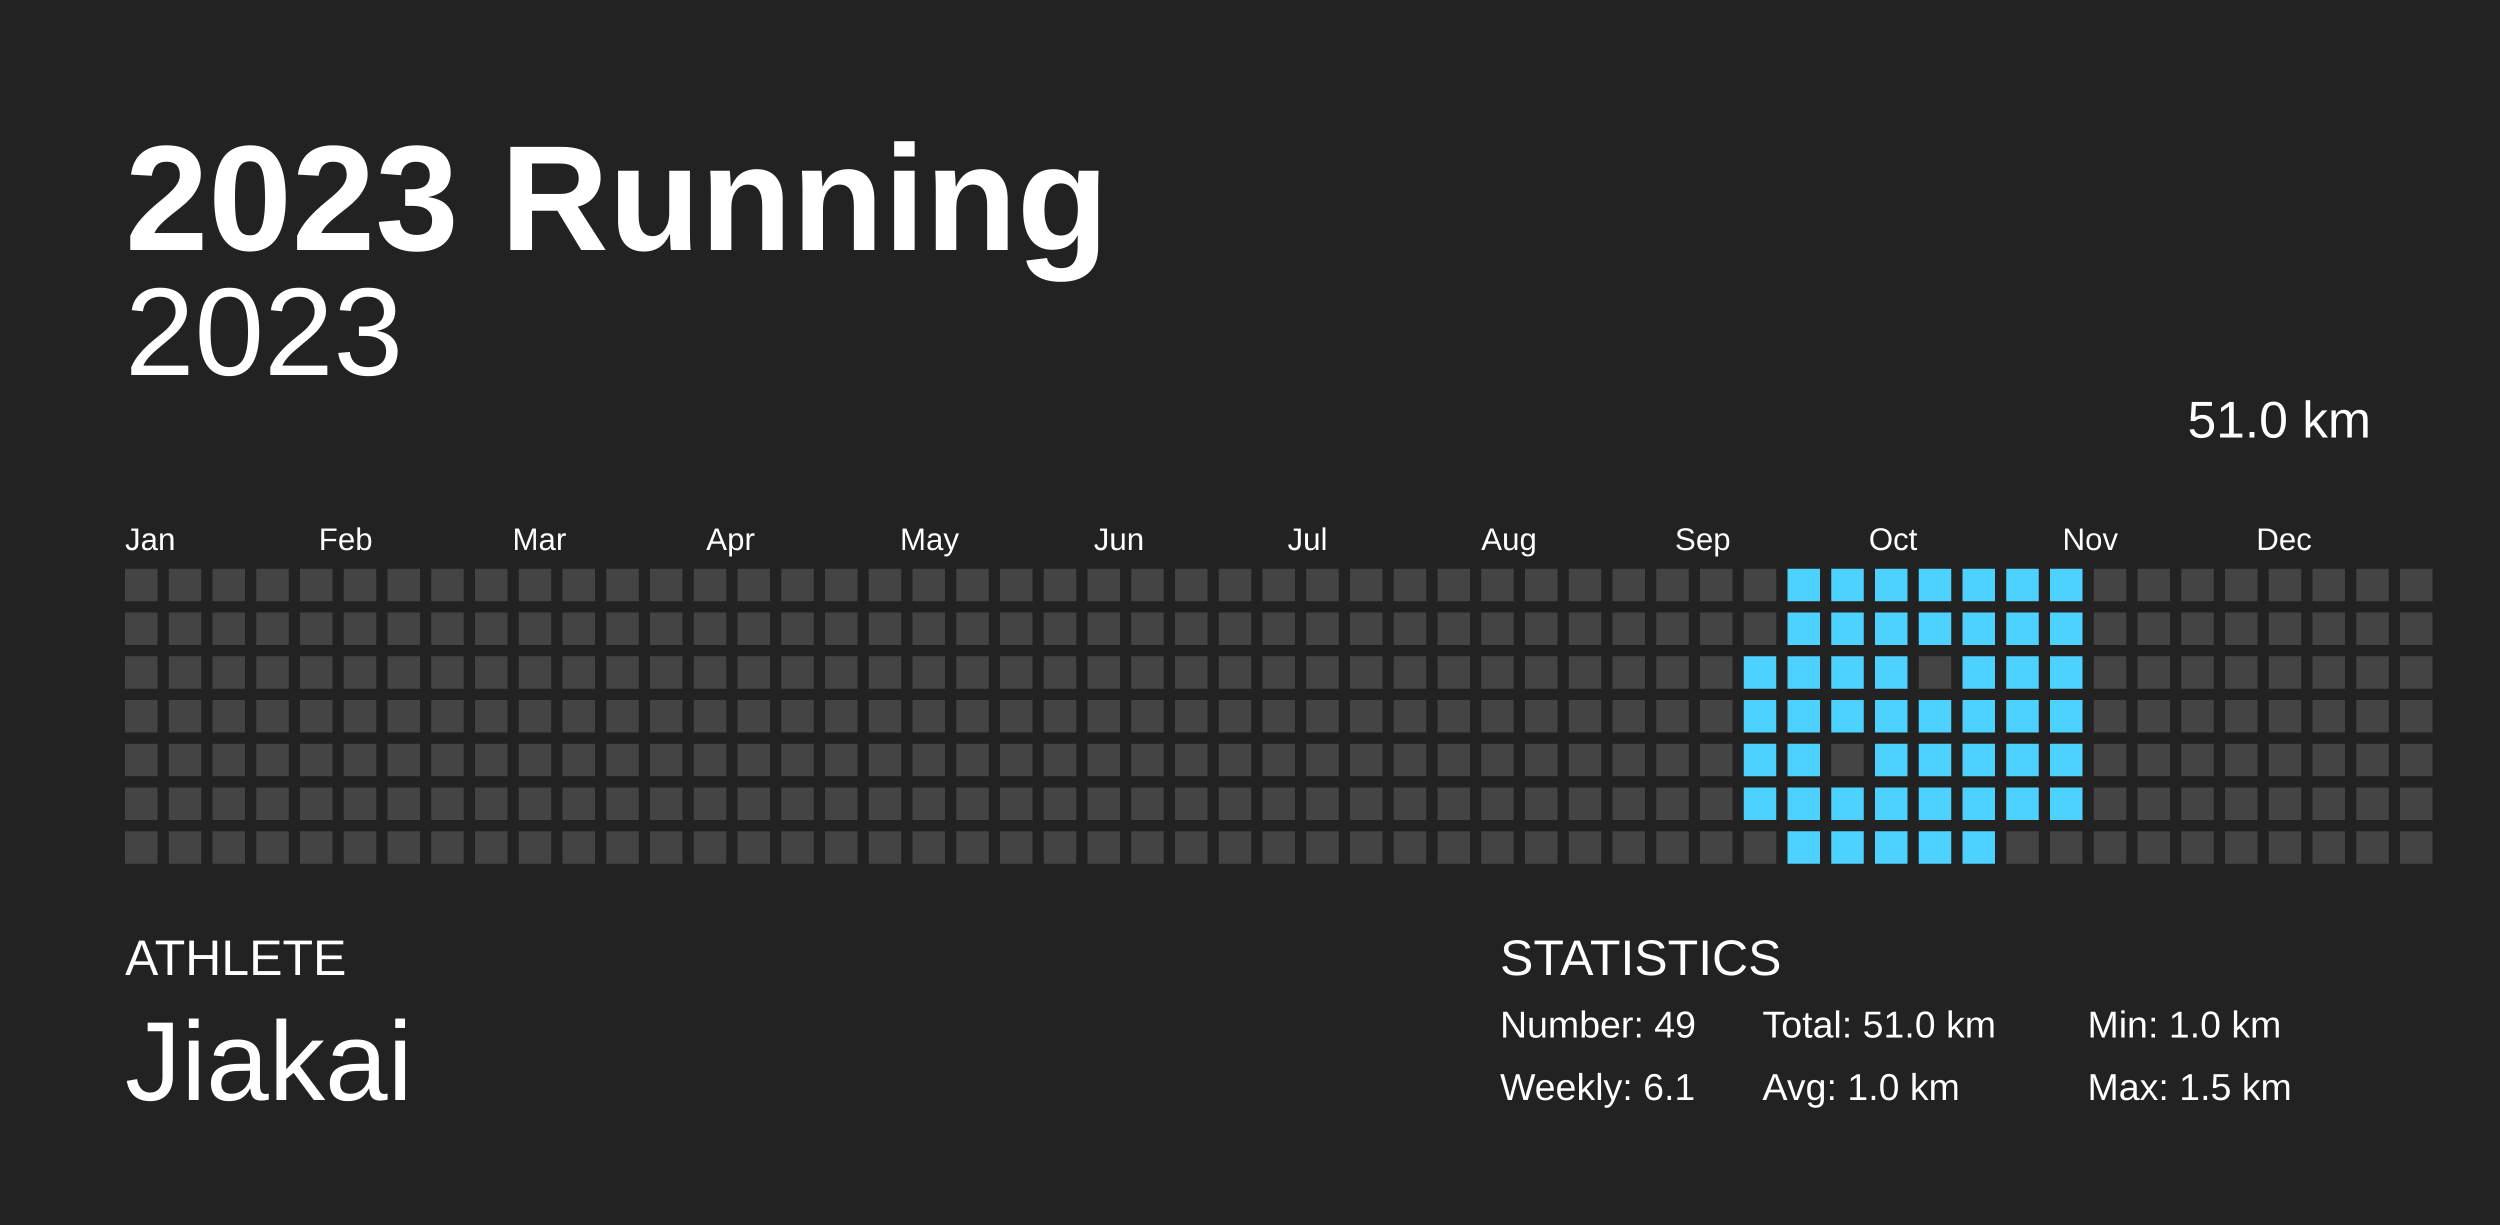
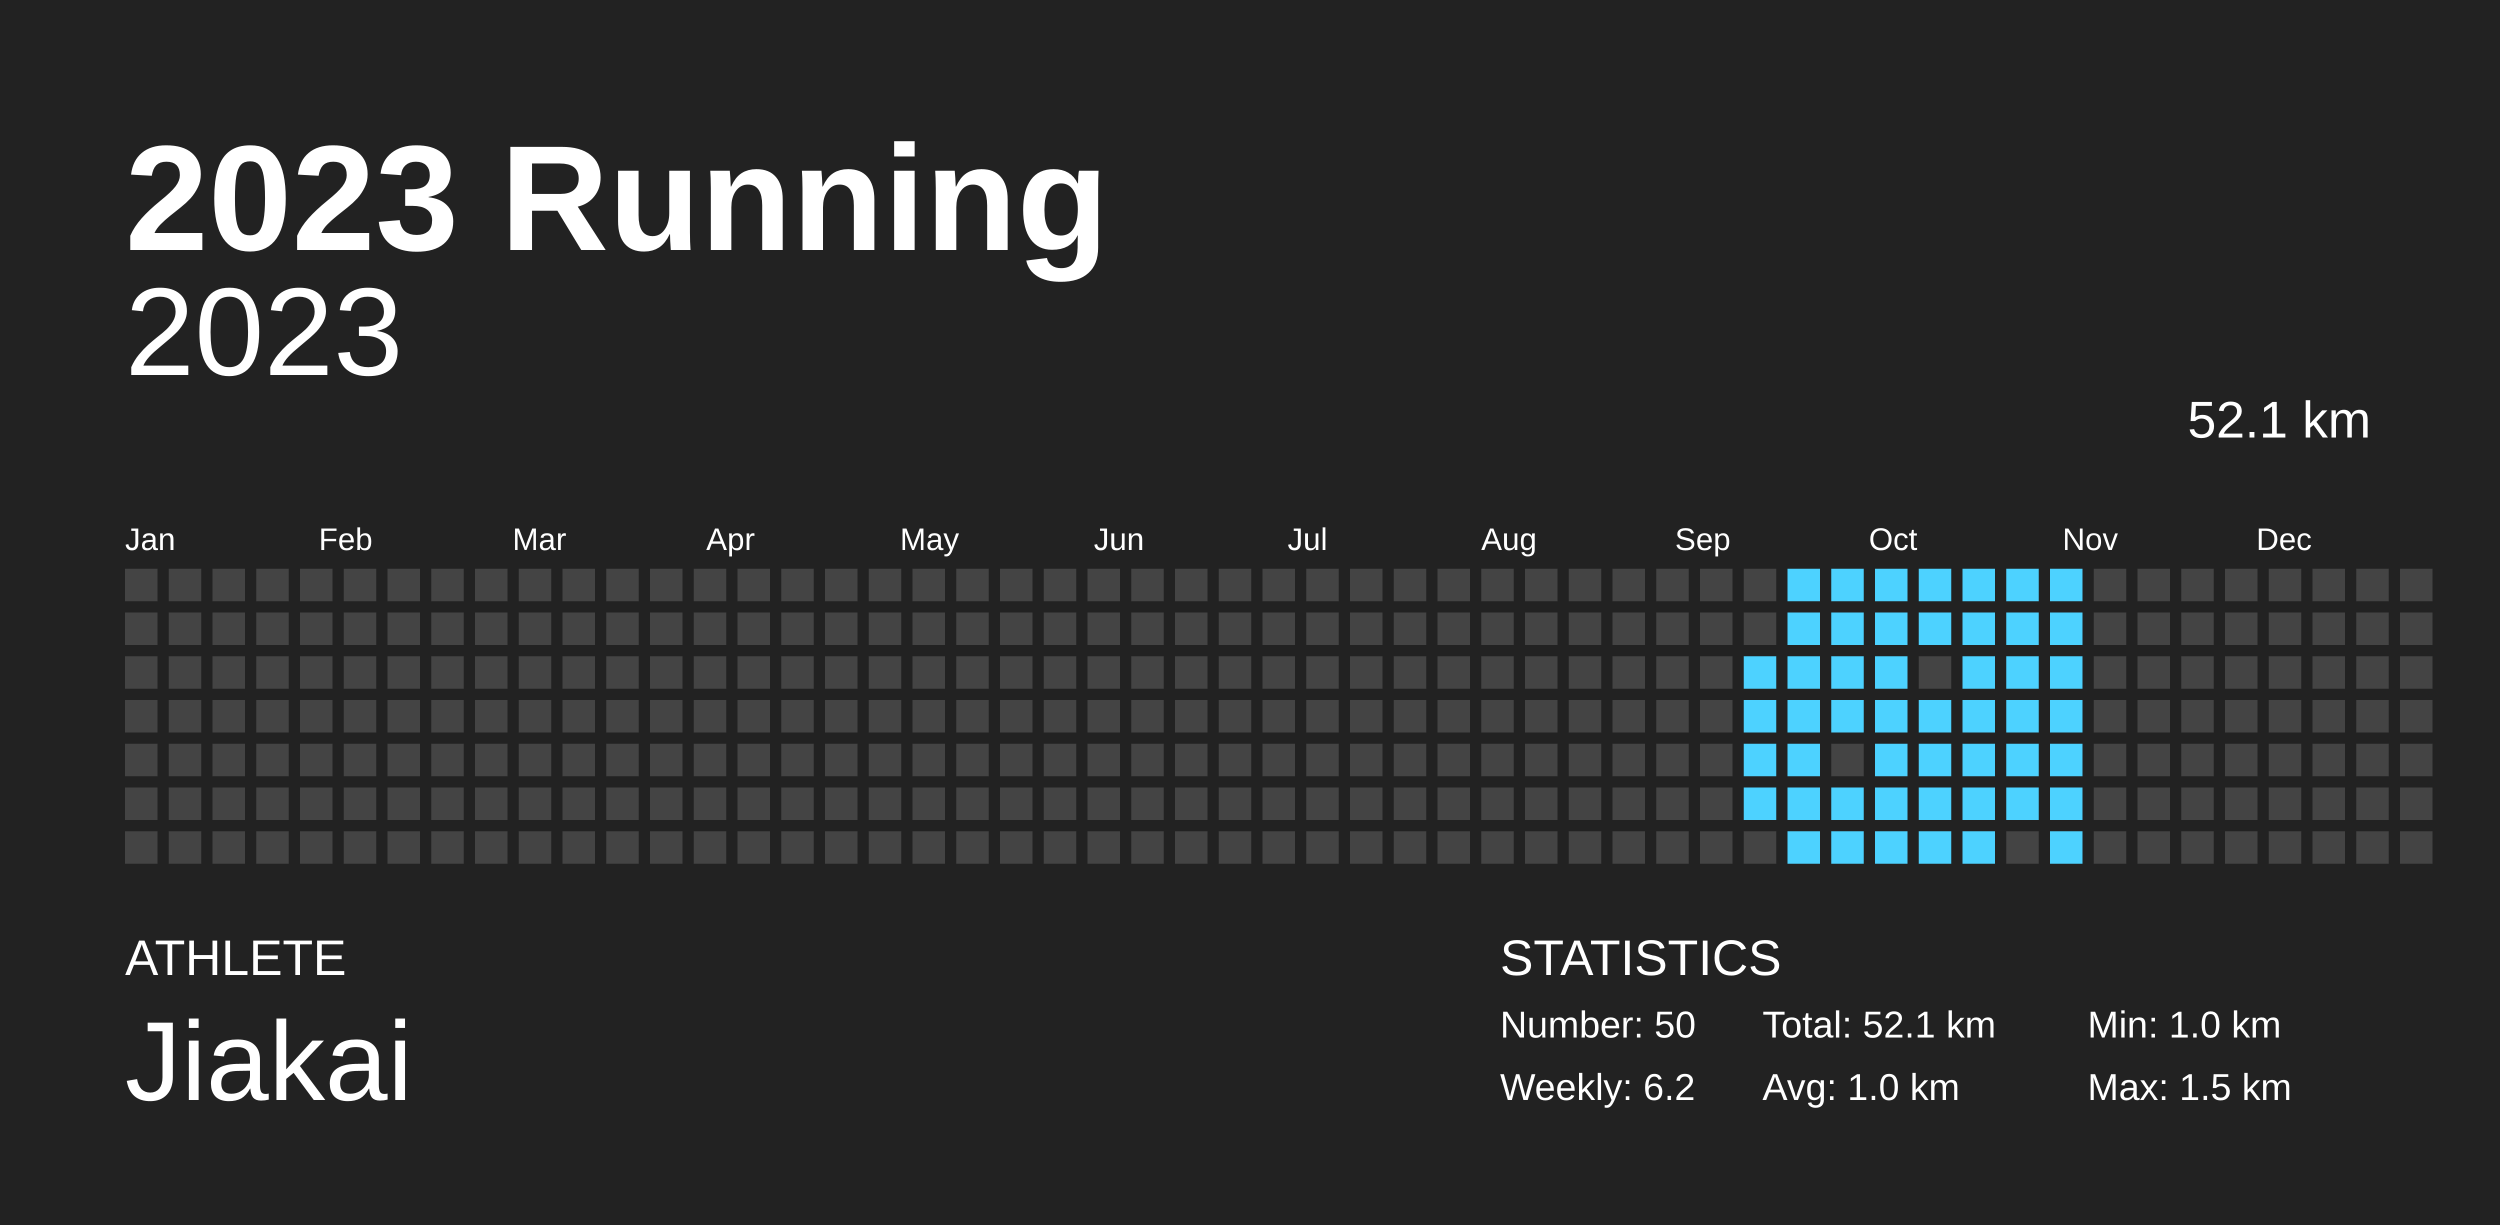
<svg xmlns="http://www.w3.org/2000/svg" baseProfile="full" height="98mm" version="1.1" viewBox="0,0,200,98" width="200mm">
  <defs />
  <rect fill="#222222" height="98" width="200" x="0" y="0" />
  <text fill="#FFFFFF" style="font-size:12px; font-family:Arial; font-weight:bold;" x="10" y="20">2023 Running</text>
  <text fill="#FFFFFF" style="font-size:4px; font-family:Arial" x="10" y="78">ATHLETE</text>
  <text fill="#FFFFFF" style="font-size:9px; font-family:Arial" x="10" y="88">Jiakai</text>
  <text fill="#FFFFFF" style="font-size:4px; font-family:Arial" x="120" y="78">STATISTICS</text>
-   <text fill="#FFFFFF" style="font-size:3px; font-family:Arial" x="120" y="83">Number: 49</text>
-   <text fill="#FFFFFF" style="font-size:3px; font-family:Arial" x="120" y="88">Weekly: 6.1</text>
-   <text fill="#FFFFFF" style="font-size:3px; font-family:Arial" x="141" y="83">Total: 51.0 km</text>
+   <text fill="#FFFFFF" style="font-size:3px; font-family:Arial" x="120" y="83">Number: 50</text>
+   <text fill="#FFFFFF" style="font-size:3px; font-family:Arial" x="120" y="88">Weekly: 6.2</text>
+   <text fill="#FFFFFF" style="font-size:3px; font-family:Arial" x="141" y="83">Total: 52.1 km</text>
  <text fill="#FFFFFF" style="font-size:3px; font-family:Arial" x="141" y="88">Avg: 1.0 km</text>
  <text fill="#FFFFFF" style="font-size:3px; font-family:Arial" x="167" y="83">Min: 1.0 km</text>
  <text fill="#FFFFFF" style="font-size:3px; font-family:Arial" x="167" y="88">Max: 1.5 km</text>
  <text alignment-baseline="hanging" fill="#FFFFFF" style="font-size:10.0px; font-family:Arial;" x="10" y="30">2023</text>
-   <text alignment-baseline="hanging" fill="#FFFFFF" style="font-size:4.125px; font-family:Arial;" x="175" y="35">51.0 km</text>
+   <text alignment-baseline="hanging" fill="#FFFFFF" style="font-size:4.125px; font-family:Arial;" x="175" y="35">52.1 km</text>
  <text fill="#FFFFFF" style="font-size:2.5px; font-family:Arial" x="10.0" y="44">Jan</text>
  <text fill="#FFFFFF" style="font-size:2.5px; font-family:Arial" x="25.5" y="44">Feb</text>
  <text fill="#FFFFFF" style="font-size:2.5px; font-family:Arial" x="41.0" y="44">Mar</text>
  <text fill="#FFFFFF" style="font-size:2.5px; font-family:Arial" x="56.5" y="44">Apr</text>
  <text fill="#FFFFFF" style="font-size:2.5px; font-family:Arial" x="72.0" y="44">May</text>
  <text fill="#FFFFFF" style="font-size:2.5px; font-family:Arial" x="87.5" y="44">Jun</text>
  <text fill="#FFFFFF" style="font-size:2.5px; font-family:Arial" x="103.0" y="44">Jul</text>
  <text fill="#FFFFFF" style="font-size:2.5px; font-family:Arial" x="118.5" y="44">Aug</text>
  <text fill="#FFFFFF" style="font-size:2.5px; font-family:Arial" x="134.0" y="44">Sep</text>
  <text fill="#FFFFFF" style="font-size:2.5px; font-family:Arial" x="149.5" y="44">Oct</text>
  <text fill="#FFFFFF" style="font-size:2.5px; font-family:Arial" x="165.0" y="44">Nov</text>
  <text fill="#FFFFFF" style="font-size:2.5px; font-family:Arial" x="180.5" y="44">Dec</text>
  <rect fill="#444444" height="2.6" width="2.6" x="10.0" y="45.5" />
  <rect fill="#444444" height="2.6" width="2.6" x="10.0" y="49.0" />
  <rect fill="#444444" height="2.6" width="2.6" x="10.0" y="52.5" />
  <rect fill="#444444" height="2.6" width="2.6" x="10.0" y="56.0" />
  <rect fill="#444444" height="2.6" width="2.6" x="10.0" y="59.5" />
  <rect fill="#444444" height="2.6" width="2.6" x="10.0" y="63.0" />
  <rect fill="#444444" height="2.6" width="2.6" x="10.0" y="66.5" />
  <rect fill="#444444" height="2.6" width="2.6" x="13.5" y="45.5" />
  <rect fill="#444444" height="2.6" width="2.6" x="13.5" y="49.0" />
  <rect fill="#444444" height="2.6" width="2.6" x="13.5" y="52.5" />
  <rect fill="#444444" height="2.6" width="2.6" x="13.5" y="56.0" />
  <rect fill="#444444" height="2.6" width="2.6" x="13.5" y="59.5" />
  <rect fill="#444444" height="2.6" width="2.6" x="13.5" y="63.0" />
  <rect fill="#444444" height="2.6" width="2.6" x="13.5" y="66.5" />
  <rect fill="#444444" height="2.6" width="2.6" x="17.0" y="45.5" />
  <rect fill="#444444" height="2.6" width="2.6" x="17.0" y="49.0" />
  <rect fill="#444444" height="2.6" width="2.6" x="17.0" y="52.5" />
  <rect fill="#444444" height="2.6" width="2.6" x="17.0" y="56.0" />
  <rect fill="#444444" height="2.6" width="2.6" x="17.0" y="59.5" />
  <rect fill="#444444" height="2.6" width="2.6" x="17.0" y="63.0" />
  <rect fill="#444444" height="2.6" width="2.6" x="17.0" y="66.5" />
  <rect fill="#444444" height="2.6" width="2.6" x="20.5" y="45.5" />
  <rect fill="#444444" height="2.6" width="2.6" x="20.5" y="49.0" />
  <rect fill="#444444" height="2.6" width="2.6" x="20.5" y="52.5" />
  <rect fill="#444444" height="2.6" width="2.6" x="20.5" y="56.0" />
  <rect fill="#444444" height="2.6" width="2.6" x="20.5" y="59.5" />
  <rect fill="#444444" height="2.6" width="2.6" x="20.5" y="63.0" />
  <rect fill="#444444" height="2.6" width="2.6" x="20.5" y="66.5" />
  <rect fill="#444444" height="2.6" width="2.6" x="24.0" y="45.5" />
  <rect fill="#444444" height="2.6" width="2.6" x="24.0" y="49.0" />
  <rect fill="#444444" height="2.6" width="2.6" x="24.0" y="52.5" />
  <rect fill="#444444" height="2.6" width="2.6" x="24.0" y="56.0" />
  <rect fill="#444444" height="2.6" width="2.6" x="24.0" y="59.5" />
  <rect fill="#444444" height="2.6" width="2.6" x="24.0" y="63.0" />
  <rect fill="#444444" height="2.6" width="2.6" x="24.0" y="66.5" />
  <rect fill="#444444" height="2.6" width="2.6" x="27.5" y="45.5" />
  <rect fill="#444444" height="2.6" width="2.6" x="27.5" y="49.0" />
  <rect fill="#444444" height="2.6" width="2.6" x="27.5" y="52.5" />
  <rect fill="#444444" height="2.6" width="2.6" x="27.5" y="56.0" />
  <rect fill="#444444" height="2.6" width="2.6" x="27.5" y="59.5" />
  <rect fill="#444444" height="2.6" width="2.6" x="27.5" y="63.0" />
  <rect fill="#444444" height="2.6" width="2.6" x="27.5" y="66.5" />
  <rect fill="#444444" height="2.6" width="2.6" x="31.0" y="45.5" />
  <rect fill="#444444" height="2.6" width="2.6" x="31.0" y="49.0" />
  <rect fill="#444444" height="2.6" width="2.6" x="31.0" y="52.5" />
  <rect fill="#444444" height="2.6" width="2.6" x="31.0" y="56.0" />
  <rect fill="#444444" height="2.6" width="2.6" x="31.0" y="59.5" />
  <rect fill="#444444" height="2.6" width="2.6" x="31.0" y="63.0" />
  <rect fill="#444444" height="2.6" width="2.6" x="31.0" y="66.5" />
  <rect fill="#444444" height="2.6" width="2.6" x="34.5" y="45.5" />
  <rect fill="#444444" height="2.6" width="2.6" x="34.5" y="49.0" />
  <rect fill="#444444" height="2.6" width="2.6" x="34.5" y="52.5" />
  <rect fill="#444444" height="2.6" width="2.6" x="34.5" y="56.0" />
  <rect fill="#444444" height="2.6" width="2.6" x="34.5" y="59.5" />
  <rect fill="#444444" height="2.6" width="2.6" x="34.5" y="63.0" />
  <rect fill="#444444" height="2.6" width="2.6" x="34.5" y="66.5" />
  <rect fill="#444444" height="2.6" width="2.6" x="38.0" y="45.5" />
  <rect fill="#444444" height="2.6" width="2.6" x="38.0" y="49.0" />
  <rect fill="#444444" height="2.6" width="2.6" x="38.0" y="52.5" />
  <rect fill="#444444" height="2.6" width="2.6" x="38.0" y="56.0" />
  <rect fill="#444444" height="2.6" width="2.6" x="38.0" y="59.5" />
  <rect fill="#444444" height="2.6" width="2.6" x="38.0" y="63.0" />
  <rect fill="#444444" height="2.6" width="2.6" x="38.0" y="66.5" />
  <rect fill="#444444" height="2.6" width="2.6" x="41.5" y="45.5" />
  <rect fill="#444444" height="2.6" width="2.6" x="41.5" y="49.0" />
  <rect fill="#444444" height="2.6" width="2.6" x="41.5" y="52.5" />
  <rect fill="#444444" height="2.6" width="2.6" x="41.5" y="56.0" />
  <rect fill="#444444" height="2.6" width="2.6" x="41.5" y="59.5" />
  <rect fill="#444444" height="2.6" width="2.6" x="41.5" y="63.0" />
  <rect fill="#444444" height="2.6" width="2.6" x="41.5" y="66.5" />
  <rect fill="#444444" height="2.6" width="2.6" x="45.0" y="45.5" />
  <rect fill="#444444" height="2.6" width="2.6" x="45.0" y="49.0" />
  <rect fill="#444444" height="2.6" width="2.6" x="45.0" y="52.5" />
  <rect fill="#444444" height="2.6" width="2.6" x="45.0" y="56.0" />
  <rect fill="#444444" height="2.6" width="2.6" x="45.0" y="59.5" />
  <rect fill="#444444" height="2.6" width="2.6" x="45.0" y="63.0" />
  <rect fill="#444444" height="2.6" width="2.6" x="45.0" y="66.5" />
  <rect fill="#444444" height="2.6" width="2.6" x="48.5" y="45.5" />
  <rect fill="#444444" height="2.6" width="2.6" x="48.5" y="49.0" />
  <rect fill="#444444" height="2.6" width="2.6" x="48.5" y="52.5" />
  <rect fill="#444444" height="2.6" width="2.6" x="48.5" y="56.0" />
  <rect fill="#444444" height="2.6" width="2.6" x="48.5" y="59.5" />
  <rect fill="#444444" height="2.6" width="2.6" x="48.5" y="63.0" />
  <rect fill="#444444" height="2.6" width="2.6" x="48.5" y="66.5" />
  <rect fill="#444444" height="2.6" width="2.6" x="52.0" y="45.5" />
  <rect fill="#444444" height="2.6" width="2.6" x="52.0" y="49.0" />
  <rect fill="#444444" height="2.6" width="2.6" x="52.0" y="52.5" />
  <rect fill="#444444" height="2.6" width="2.6" x="52.0" y="56.0" />
  <rect fill="#444444" height="2.6" width="2.6" x="52.0" y="59.5" />
  <rect fill="#444444" height="2.6" width="2.6" x="52.0" y="63.0" />
  <rect fill="#444444" height="2.6" width="2.6" x="52.0" y="66.5" />
  <rect fill="#444444" height="2.6" width="2.6" x="55.5" y="45.5" />
  <rect fill="#444444" height="2.6" width="2.6" x="55.5" y="49.0" />
  <rect fill="#444444" height="2.6" width="2.6" x="55.5" y="52.5" />
  <rect fill="#444444" height="2.6" width="2.6" x="55.5" y="56.0" />
  <rect fill="#444444" height="2.6" width="2.6" x="55.5" y="59.5" />
  <rect fill="#444444" height="2.6" width="2.6" x="55.5" y="63.0" />
  <rect fill="#444444" height="2.6" width="2.6" x="55.5" y="66.5" />
  <rect fill="#444444" height="2.6" width="2.6" x="59.0" y="45.5" />
  <rect fill="#444444" height="2.6" width="2.6" x="59.0" y="49.0" />
  <rect fill="#444444" height="2.6" width="2.6" x="59.0" y="52.5" />
  <rect fill="#444444" height="2.6" width="2.6" x="59.0" y="56.0" />
  <rect fill="#444444" height="2.6" width="2.6" x="59.0" y="59.5" />
  <rect fill="#444444" height="2.6" width="2.6" x="59.0" y="63.0" />
  <rect fill="#444444" height="2.6" width="2.6" x="59.0" y="66.5" />
  <rect fill="#444444" height="2.6" width="2.6" x="62.5" y="45.5" />
  <rect fill="#444444" height="2.6" width="2.6" x="62.5" y="49.0" />
  <rect fill="#444444" height="2.6" width="2.6" x="62.5" y="52.5" />
  <rect fill="#444444" height="2.6" width="2.6" x="62.5" y="56.0" />
  <rect fill="#444444" height="2.6" width="2.6" x="62.5" y="59.5" />
  <rect fill="#444444" height="2.6" width="2.6" x="62.5" y="63.0" />
  <rect fill="#444444" height="2.6" width="2.6" x="62.5" y="66.5" />
  <rect fill="#444444" height="2.6" width="2.6" x="66.0" y="45.5" />
  <rect fill="#444444" height="2.6" width="2.6" x="66.0" y="49.0" />
  <rect fill="#444444" height="2.6" width="2.6" x="66.0" y="52.5" />
  <rect fill="#444444" height="2.6" width="2.6" x="66.0" y="56.0" />
  <rect fill="#444444" height="2.6" width="2.6" x="66.0" y="59.5" />
  <rect fill="#444444" height="2.6" width="2.6" x="66.0" y="63.0" />
  <rect fill="#444444" height="2.6" width="2.6" x="66.0" y="66.5" />
  <rect fill="#444444" height="2.6" width="2.6" x="69.5" y="45.5" />
  <rect fill="#444444" height="2.6" width="2.6" x="69.5" y="49.0" />
  <rect fill="#444444" height="2.6" width="2.6" x="69.5" y="52.5" />
  <rect fill="#444444" height="2.6" width="2.6" x="69.5" y="56.0" />
  <rect fill="#444444" height="2.6" width="2.6" x="69.5" y="59.5" />
  <rect fill="#444444" height="2.6" width="2.6" x="69.5" y="63.0" />
  <rect fill="#444444" height="2.6" width="2.6" x="69.5" y="66.5" />
  <rect fill="#444444" height="2.6" width="2.6" x="73.0" y="45.5" />
  <rect fill="#444444" height="2.6" width="2.6" x="73.0" y="49.0" />
  <rect fill="#444444" height="2.6" width="2.6" x="73.0" y="52.5" />
  <rect fill="#444444" height="2.6" width="2.6" x="73.0" y="56.0" />
  <rect fill="#444444" height="2.6" width="2.6" x="73.0" y="59.5" />
  <rect fill="#444444" height="2.6" width="2.6" x="73.0" y="63.0" />
  <rect fill="#444444" height="2.6" width="2.6" x="73.0" y="66.5" />
  <rect fill="#444444" height="2.6" width="2.6" x="76.5" y="45.5" />
  <rect fill="#444444" height="2.6" width="2.6" x="76.5" y="49.0" />
  <rect fill="#444444" height="2.6" width="2.6" x="76.5" y="52.5" />
  <rect fill="#444444" height="2.6" width="2.6" x="76.5" y="56.0" />
  <rect fill="#444444" height="2.6" width="2.6" x="76.5" y="59.5" />
  <rect fill="#444444" height="2.6" width="2.6" x="76.5" y="63.0" />
  <rect fill="#444444" height="2.6" width="2.6" x="76.5" y="66.5" />
  <rect fill="#444444" height="2.6" width="2.6" x="80.0" y="45.5" />
  <rect fill="#444444" height="2.6" width="2.6" x="80.0" y="49.0" />
  <rect fill="#444444" height="2.6" width="2.6" x="80.0" y="52.5" />
  <rect fill="#444444" height="2.6" width="2.6" x="80.0" y="56.0" />
  <rect fill="#444444" height="2.6" width="2.6" x="80.0" y="59.5" />
  <rect fill="#444444" height="2.6" width="2.6" x="80.0" y="63.0" />
  <rect fill="#444444" height="2.6" width="2.6" x="80.0" y="66.5" />
  <rect fill="#444444" height="2.6" width="2.6" x="83.5" y="45.5" />
  <rect fill="#444444" height="2.6" width="2.6" x="83.5" y="49.0" />
  <rect fill="#444444" height="2.6" width="2.6" x="83.5" y="52.5" />
  <rect fill="#444444" height="2.6" width="2.6" x="83.5" y="56.0" />
  <rect fill="#444444" height="2.6" width="2.6" x="83.5" y="59.5" />
  <rect fill="#444444" height="2.6" width="2.6" x="83.5" y="63.0" />
  <rect fill="#444444" height="2.6" width="2.6" x="83.5" y="66.5" />
  <rect fill="#444444" height="2.6" width="2.6" x="87.0" y="45.5" />
  <rect fill="#444444" height="2.6" width="2.6" x="87.0" y="49.0" />
  <rect fill="#444444" height="2.6" width="2.6" x="87.0" y="52.5" />
  <rect fill="#444444" height="2.6" width="2.6" x="87.0" y="56.0" />
  <rect fill="#444444" height="2.6" width="2.6" x="87.0" y="59.5" />
  <rect fill="#444444" height="2.6" width="2.6" x="87.0" y="63.0" />
  <rect fill="#444444" height="2.6" width="2.6" x="87.0" y="66.5" />
  <rect fill="#444444" height="2.6" width="2.6" x="90.5" y="45.5" />
  <rect fill="#444444" height="2.6" width="2.6" x="90.5" y="49.0" />
  <rect fill="#444444" height="2.6" width="2.6" x="90.5" y="52.5" />
  <rect fill="#444444" height="2.6" width="2.6" x="90.5" y="56.0" />
  <rect fill="#444444" height="2.6" width="2.6" x="90.5" y="59.5" />
  <rect fill="#444444" height="2.6" width="2.6" x="90.5" y="63.0" />
  <rect fill="#444444" height="2.6" width="2.6" x="90.5" y="66.5" />
  <rect fill="#444444" height="2.6" width="2.6" x="94.0" y="45.5" />
  <rect fill="#444444" height="2.6" width="2.6" x="94.0" y="49.0" />
  <rect fill="#444444" height="2.6" width="2.6" x="94.0" y="52.5" />
  <rect fill="#444444" height="2.6" width="2.6" x="94.0" y="56.0" />
  <rect fill="#444444" height="2.6" width="2.6" x="94.0" y="59.5" />
  <rect fill="#444444" height="2.6" width="2.6" x="94.0" y="63.0" />
  <rect fill="#444444" height="2.6" width="2.6" x="94.0" y="66.5" />
  <rect fill="#444444" height="2.6" width="2.6" x="97.5" y="45.5" />
  <rect fill="#444444" height="2.6" width="2.6" x="97.5" y="49.0" />
  <rect fill="#444444" height="2.6" width="2.6" x="97.5" y="52.5" />
  <rect fill="#444444" height="2.6" width="2.6" x="97.5" y="56.0" />
  <rect fill="#444444" height="2.6" width="2.6" x="97.5" y="59.5" />
  <rect fill="#444444" height="2.6" width="2.6" x="97.5" y="63.0" />
  <rect fill="#444444" height="2.6" width="2.6" x="97.5" y="66.5" />
  <rect fill="#444444" height="2.6" width="2.6" x="101.0" y="45.5" />
  <rect fill="#444444" height="2.6" width="2.6" x="101.0" y="49.0" />
  <rect fill="#444444" height="2.6" width="2.6" x="101.0" y="52.5" />
  <rect fill="#444444" height="2.6" width="2.6" x="101.0" y="56.0" />
  <rect fill="#444444" height="2.6" width="2.6" x="101.0" y="59.5" />
  <rect fill="#444444" height="2.6" width="2.6" x="101.0" y="63.0" />
  <rect fill="#444444" height="2.6" width="2.6" x="101.0" y="66.5" />
  <rect fill="#444444" height="2.6" width="2.6" x="104.5" y="45.5" />
  <rect fill="#444444" height="2.6" width="2.6" x="104.5" y="49.0" />
  <rect fill="#444444" height="2.6" width="2.6" x="104.5" y="52.5" />
  <rect fill="#444444" height="2.6" width="2.6" x="104.5" y="56.0" />
  <rect fill="#444444" height="2.6" width="2.6" x="104.5" y="59.5" />
  <rect fill="#444444" height="2.6" width="2.6" x="104.5" y="63.0" />
  <rect fill="#444444" height="2.6" width="2.6" x="104.5" y="66.5" />
  <rect fill="#444444" height="2.6" width="2.6" x="108.0" y="45.5" />
  <rect fill="#444444" height="2.6" width="2.6" x="108.0" y="49.0" />
  <rect fill="#444444" height="2.6" width="2.6" x="108.0" y="52.5" />
  <rect fill="#444444" height="2.6" width="2.6" x="108.0" y="56.0" />
  <rect fill="#444444" height="2.6" width="2.6" x="108.0" y="59.5" />
  <rect fill="#444444" height="2.6" width="2.6" x="108.0" y="63.0" />
  <rect fill="#444444" height="2.6" width="2.6" x="108.0" y="66.5" />
  <rect fill="#444444" height="2.6" width="2.6" x="111.5" y="45.5" />
  <rect fill="#444444" height="2.6" width="2.6" x="111.5" y="49.0" />
  <rect fill="#444444" height="2.6" width="2.6" x="111.5" y="52.5" />
  <rect fill="#444444" height="2.6" width="2.6" x="111.5" y="56.0" />
  <rect fill="#444444" height="2.6" width="2.6" x="111.5" y="59.5" />
  <rect fill="#444444" height="2.6" width="2.6" x="111.5" y="63.0" />
  <rect fill="#444444" height="2.6" width="2.6" x="111.5" y="66.5" />
  <rect fill="#444444" height="2.6" width="2.6" x="115.0" y="45.5" />
  <rect fill="#444444" height="2.6" width="2.6" x="115.0" y="49.0" />
  <rect fill="#444444" height="2.6" width="2.6" x="115.0" y="52.5" />
  <rect fill="#444444" height="2.6" width="2.6" x="115.0" y="56.0" />
  <rect fill="#444444" height="2.6" width="2.6" x="115.0" y="59.5" />
  <rect fill="#444444" height="2.6" width="2.6" x="115.0" y="63.0" />
  <rect fill="#444444" height="2.6" width="2.6" x="115.0" y="66.5" />
  <rect fill="#444444" height="2.6" width="2.6" x="118.5" y="45.5" />
  <rect fill="#444444" height="2.6" width="2.6" x="118.5" y="49.0" />
  <rect fill="#444444" height="2.6" width="2.6" x="118.5" y="52.5" />
  <rect fill="#444444" height="2.6" width="2.6" x="118.5" y="56.0" />
  <rect fill="#444444" height="2.6" width="2.6" x="118.5" y="59.5" />
  <rect fill="#444444" height="2.6" width="2.6" x="118.5" y="63.0" />
  <rect fill="#444444" height="2.6" width="2.6" x="118.5" y="66.5" />
  <rect fill="#444444" height="2.6" width="2.6" x="122.0" y="45.5" />
  <rect fill="#444444" height="2.6" width="2.6" x="122.0" y="49.0" />
  <rect fill="#444444" height="2.6" width="2.6" x="122.0" y="52.5" />
  <rect fill="#444444" height="2.6" width="2.6" x="122.0" y="56.0" />
  <rect fill="#444444" height="2.6" width="2.6" x="122.0" y="59.5" />
  <rect fill="#444444" height="2.6" width="2.6" x="122.0" y="63.0" />
  <rect fill="#444444" height="2.6" width="2.6" x="122.0" y="66.5" />
  <rect fill="#444444" height="2.6" width="2.6" x="125.5" y="45.5" />
  <rect fill="#444444" height="2.6" width="2.6" x="125.5" y="49.0" />
  <rect fill="#444444" height="2.6" width="2.6" x="125.5" y="52.5" />
  <rect fill="#444444" height="2.6" width="2.6" x="125.5" y="56.0" />
  <rect fill="#444444" height="2.6" width="2.6" x="125.5" y="59.5" />
  <rect fill="#444444" height="2.6" width="2.6" x="125.5" y="63.0" />
  <rect fill="#444444" height="2.6" width="2.6" x="125.5" y="66.5" />
  <rect fill="#444444" height="2.6" width="2.6" x="129.0" y="45.5" />
  <rect fill="#444444" height="2.6" width="2.6" x="129.0" y="49.0" />
  <rect fill="#444444" height="2.6" width="2.6" x="129.0" y="52.5" />
  <rect fill="#444444" height="2.6" width="2.6" x="129.0" y="56.0" />
  <rect fill="#444444" height="2.6" width="2.6" x="129.0" y="59.5" />
  <rect fill="#444444" height="2.6" width="2.6" x="129.0" y="63.0" />
  <rect fill="#444444" height="2.6" width="2.6" x="129.0" y="66.5" />
  <rect fill="#444444" height="2.6" width="2.6" x="132.5" y="45.5" />
  <rect fill="#444444" height="2.6" width="2.6" x="132.5" y="49.0" />
  <rect fill="#444444" height="2.6" width="2.6" x="132.5" y="52.5" />
  <rect fill="#444444" height="2.6" width="2.6" x="132.5" y="56.0" />
  <rect fill="#444444" height="2.6" width="2.6" x="132.5" y="59.5" />
  <rect fill="#444444" height="2.6" width="2.6" x="132.5" y="63.0" />
  <rect fill="#444444" height="2.6" width="2.6" x="132.5" y="66.5" />
  <rect fill="#444444" height="2.6" width="2.6" x="136.0" y="45.5" />
  <rect fill="#444444" height="2.6" width="2.6" x="136.0" y="49.0" />
  <rect fill="#444444" height="2.6" width="2.6" x="136.0" y="52.5" />
  <rect fill="#444444" height="2.6" width="2.6" x="136.0" y="56.0" />
  <rect fill="#444444" height="2.6" width="2.6" x="136.0" y="59.5" />
  <rect fill="#444444" height="2.6" width="2.6" x="136.0" y="63.0" />
  <rect fill="#444444" height="2.6" width="2.6" x="136.0" y="66.5" />
  <rect fill="#444444" height="2.6" width="2.6" x="139.5" y="45.5" />
  <rect fill="#444444" height="2.6" width="2.6" x="139.5" y="49.0" />
  <rect fill="#4dd2ff" height="2.6" width="2.6" x="139.5" y="52.5" />
  <rect fill="#4dd2ff" height="2.6" width="2.6" x="139.5" y="56.0" />
  <rect fill="#4dd2ff" height="2.6" width="2.6" x="139.5" y="59.5" />
  <rect fill="#4dd2ff" height="2.6" width="2.6" x="139.5" y="63.0" />
  <rect fill="#444444" height="2.6" width="2.6" x="139.5" y="66.5" />
  <rect fill="#4dd2ff" height="2.6" width="2.6" x="143.0" y="45.5" />
  <rect fill="#4dd2ff" height="2.6" width="2.6" x="143.0" y="49.0" />
  <rect fill="#4dd2ff" height="2.6" width="2.6" x="143.0" y="52.5" />
  <rect fill="#4dd2ff" height="2.6" width="2.6" x="143.0" y="56.0" />
  <rect fill="#4dd2ff" height="2.6" width="2.6" x="143.0" y="59.5" />
  <rect fill="#4dd2ff" height="2.6" width="2.6" x="143.0" y="63.0" />
  <rect fill="#4dd2ff" height="2.6" width="2.6" x="143.0" y="66.5" />
  <rect fill="#4dd2ff" height="2.6" width="2.6" x="146.5" y="45.5" />
  <rect fill="#4dd2ff" height="2.6" width="2.6" x="146.5" y="49.0" />
  <rect fill="#4dd2ff" height="2.6" width="2.6" x="146.5" y="52.5" />
  <rect fill="#4dd2ff" height="2.6" width="2.6" x="146.5" y="56.0" />
  <rect fill="#444444" height="2.6" width="2.6" x="146.5" y="59.5" />
  <rect fill="#4dd2ff" height="2.6" width="2.6" x="146.5" y="63.0" />
  <rect fill="#4dd2ff" height="2.6" width="2.6" x="146.5" y="66.5" />
  <rect fill="#4dd2ff" height="2.6" width="2.6" x="150.0" y="45.5" />
  <rect fill="#4dd2ff" height="2.6" width="2.6" x="150.0" y="49.0" />
  <rect fill="#4dd2ff" height="2.6" width="2.6" x="150.0" y="52.5" />
  <rect fill="#4dd2ff" height="2.6" width="2.6" x="150.0" y="56.0" />
  <rect fill="#4dd2ff" height="2.6" width="2.6" x="150.0" y="59.5" />
  <rect fill="#4dd2ff" height="2.6" width="2.6" x="150.0" y="63.0" />
  <rect fill="#4dd2ff" height="2.6" width="2.6" x="150.0" y="66.5" />
  <rect fill="#4dd2ff" height="2.6" width="2.6" x="153.5" y="45.5" />
  <rect fill="#4dd2ff" height="2.6" width="2.6" x="153.5" y="49.0" />
  <rect fill="#444444" height="2.6" width="2.6" x="153.5" y="52.5" />
  <rect fill="#4dd2ff" height="2.6" width="2.6" x="153.5" y="56.0" />
  <rect fill="#4dd2ff" height="2.6" width="2.6" x="153.5" y="59.5" />
  <rect fill="#4dd2ff" height="2.6" width="2.6" x="153.5" y="63.0" />
  <rect fill="#4dd2ff" height="2.6" width="2.6" x="153.5" y="66.5" />
  <rect fill="#4dd2ff" height="2.6" width="2.6" x="157.0" y="45.5" />
  <rect fill="#4dd2ff" height="2.6" width="2.6" x="157.0" y="49.0" />
  <rect fill="#4dd2ff" height="2.6" width="2.6" x="157.0" y="52.5" />
  <rect fill="#4dd2ff" height="2.6" width="2.6" x="157.0" y="56.0" />
  <rect fill="#4dd2ff" height="2.6" width="2.6" x="157.0" y="59.5" />
  <rect fill="#4dd2ff" height="2.6" width="2.6" x="157.0" y="63.0" />
  <rect fill="#4dd2ff" height="2.6" width="2.6" x="157.0" y="66.5" />
  <rect fill="#4dd2ff" height="2.6" width="2.6" x="160.5" y="45.5" />
  <rect fill="#4dd2ff" height="2.6" width="2.6" x="160.5" y="49.0" />
  <rect fill="#4dd2ff" height="2.6" width="2.6" x="160.5" y="52.5" />
  <rect fill="#4dd2ff" height="2.6" width="2.6" x="160.5" y="56.0" />
  <rect fill="#4dd2ff" height="2.6" width="2.6" x="160.5" y="59.5" />
  <rect fill="#4dd2ff" height="2.6" width="2.6" x="160.5" y="63.0" />
  <rect fill="#444444" height="2.6" width="2.6" x="160.5" y="66.5" />
  <rect fill="#4dd2ff" height="2.6" width="2.6" x="164.0" y="45.5" />
  <rect fill="#4dd2ff" height="2.6" width="2.6" x="164.0" y="49.0" />
  <rect fill="#4dd2ff" height="2.6" width="2.6" x="164.0" y="52.5" />
  <rect fill="#4dd2ff" height="2.6" width="2.6" x="164.0" y="56.0" />
  <rect fill="#4dd2ff" height="2.6" width="2.6" x="164.0" y="59.5" />
  <rect fill="#4dd2ff" height="2.6" width="2.6" x="164.0" y="63.0" />
-   <rect fill="#444444" height="2.6" width="2.6" x="164.0" y="66.5" />
+   <rect fill="#4dd2ff" height="2.6" width="2.6" x="164.0" y="66.5" />
  <rect fill="#444444" height="2.6" width="2.6" x="167.5" y="45.5" />
  <rect fill="#444444" height="2.6" width="2.6" x="167.5" y="49.0" />
  <rect fill="#444444" height="2.6" width="2.6" x="167.5" y="52.5" />
  <rect fill="#444444" height="2.6" width="2.6" x="167.5" y="56.0" />
  <rect fill="#444444" height="2.6" width="2.6" x="167.5" y="59.5" />
  <rect fill="#444444" height="2.6" width="2.6" x="167.5" y="63.0" />
  <rect fill="#444444" height="2.6" width="2.6" x="167.5" y="66.5" />
  <rect fill="#444444" height="2.6" width="2.6" x="171.0" y="45.5" />
  <rect fill="#444444" height="2.6" width="2.6" x="171.0" y="49.0" />
  <rect fill="#444444" height="2.6" width="2.6" x="171.0" y="52.5" />
  <rect fill="#444444" height="2.6" width="2.6" x="171.0" y="56.0" />
  <rect fill="#444444" height="2.6" width="2.6" x="171.0" y="59.5" />
  <rect fill="#444444" height="2.6" width="2.6" x="171.0" y="63.0" />
  <rect fill="#444444" height="2.6" width="2.6" x="171.0" y="66.5" />
  <rect fill="#444444" height="2.6" width="2.6" x="174.5" y="45.5" />
  <rect fill="#444444" height="2.6" width="2.6" x="174.5" y="49.0" />
  <rect fill="#444444" height="2.6" width="2.6" x="174.5" y="52.5" />
  <rect fill="#444444" height="2.6" width="2.6" x="174.5" y="56.0" />
  <rect fill="#444444" height="2.6" width="2.6" x="174.5" y="59.5" />
  <rect fill="#444444" height="2.6" width="2.6" x="174.5" y="63.0" />
  <rect fill="#444444" height="2.6" width="2.6" x="174.5" y="66.5" />
  <rect fill="#444444" height="2.6" width="2.6" x="178.0" y="45.5" />
  <rect fill="#444444" height="2.6" width="2.6" x="178.0" y="49.0" />
  <rect fill="#444444" height="2.6" width="2.6" x="178.0" y="52.5" />
  <rect fill="#444444" height="2.6" width="2.6" x="178.0" y="56.0" />
  <rect fill="#444444" height="2.6" width="2.6" x="178.0" y="59.5" />
  <rect fill="#444444" height="2.6" width="2.6" x="178.0" y="63.0" />
  <rect fill="#444444" height="2.6" width="2.6" x="178.0" y="66.5" />
  <rect fill="#444444" height="2.6" width="2.6" x="181.5" y="45.5" />
  <rect fill="#444444" height="2.6" width="2.6" x="181.5" y="49.0" />
  <rect fill="#444444" height="2.6" width="2.6" x="181.5" y="52.5" />
  <rect fill="#444444" height="2.6" width="2.6" x="181.5" y="56.0" />
  <rect fill="#444444" height="2.6" width="2.6" x="181.5" y="59.5" />
  <rect fill="#444444" height="2.6" width="2.6" x="181.5" y="63.0" />
  <rect fill="#444444" height="2.6" width="2.6" x="181.5" y="66.5" />
  <rect fill="#444444" height="2.6" width="2.6" x="185.0" y="45.5" />
  <rect fill="#444444" height="2.6" width="2.6" x="185.0" y="49.0" />
  <rect fill="#444444" height="2.6" width="2.6" x="185.0" y="52.5" />
  <rect fill="#444444" height="2.6" width="2.6" x="185.0" y="56.0" />
  <rect fill="#444444" height="2.6" width="2.6" x="185.0" y="59.5" />
  <rect fill="#444444" height="2.6" width="2.6" x="185.0" y="63.0" />
  <rect fill="#444444" height="2.6" width="2.6" x="185.0" y="66.5" />
  <rect fill="#444444" height="2.6" width="2.6" x="188.5" y="45.5" />
  <rect fill="#444444" height="2.6" width="2.6" x="188.5" y="49.0" />
  <rect fill="#444444" height="2.6" width="2.6" x="188.5" y="52.5" />
  <rect fill="#444444" height="2.6" width="2.6" x="188.5" y="56.0" />
  <rect fill="#444444" height="2.6" width="2.6" x="188.5" y="59.5" />
  <rect fill="#444444" height="2.6" width="2.6" x="188.5" y="63.0" />
  <rect fill="#444444" height="2.6" width="2.6" x="188.5" y="66.5" />
  <rect fill="#444444" height="2.6" width="2.6" x="192.0" y="45.5" />
  <rect fill="#444444" height="2.6" width="2.6" x="192.0" y="49.0" />
  <rect fill="#444444" height="2.6" width="2.6" x="192.0" y="52.5" />
  <rect fill="#444444" height="2.6" width="2.6" x="192.0" y="56.0" />
  <rect fill="#444444" height="2.6" width="2.6" x="192.0" y="59.5" />
  <rect fill="#444444" height="2.6" width="2.6" x="192.0" y="63.0" />
  <rect fill="#444444" height="2.6" width="2.6" x="192.0" y="66.5" />
</svg>
